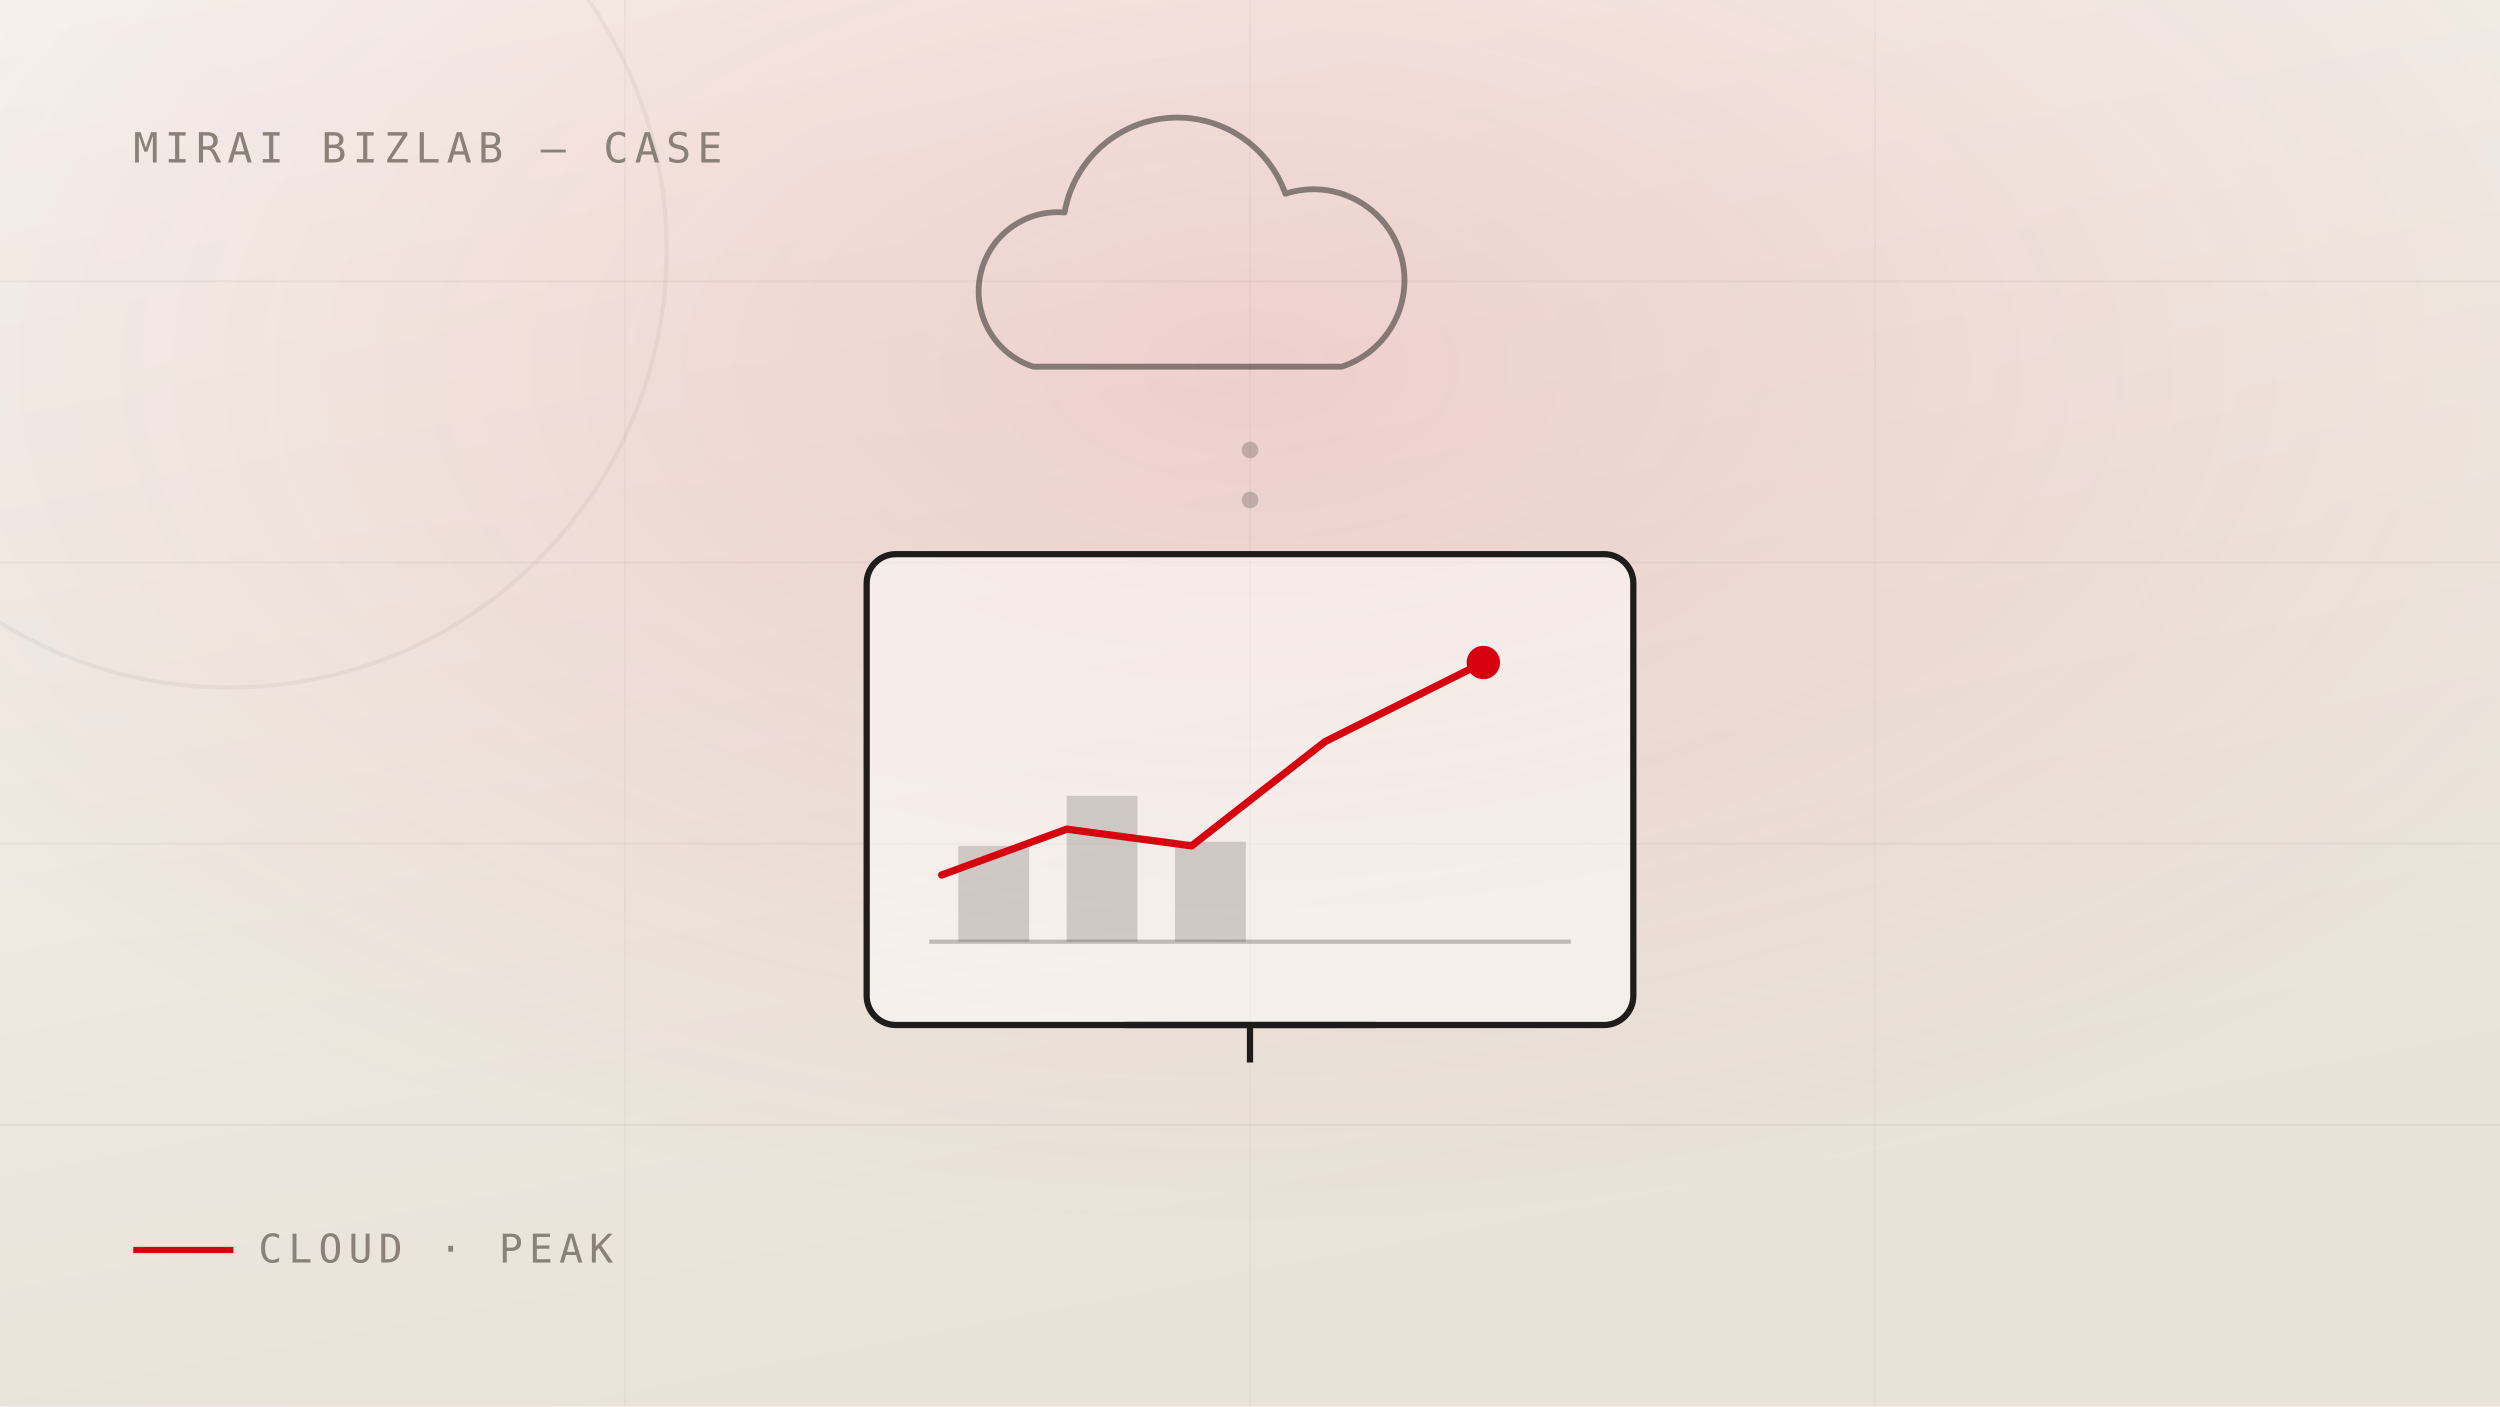
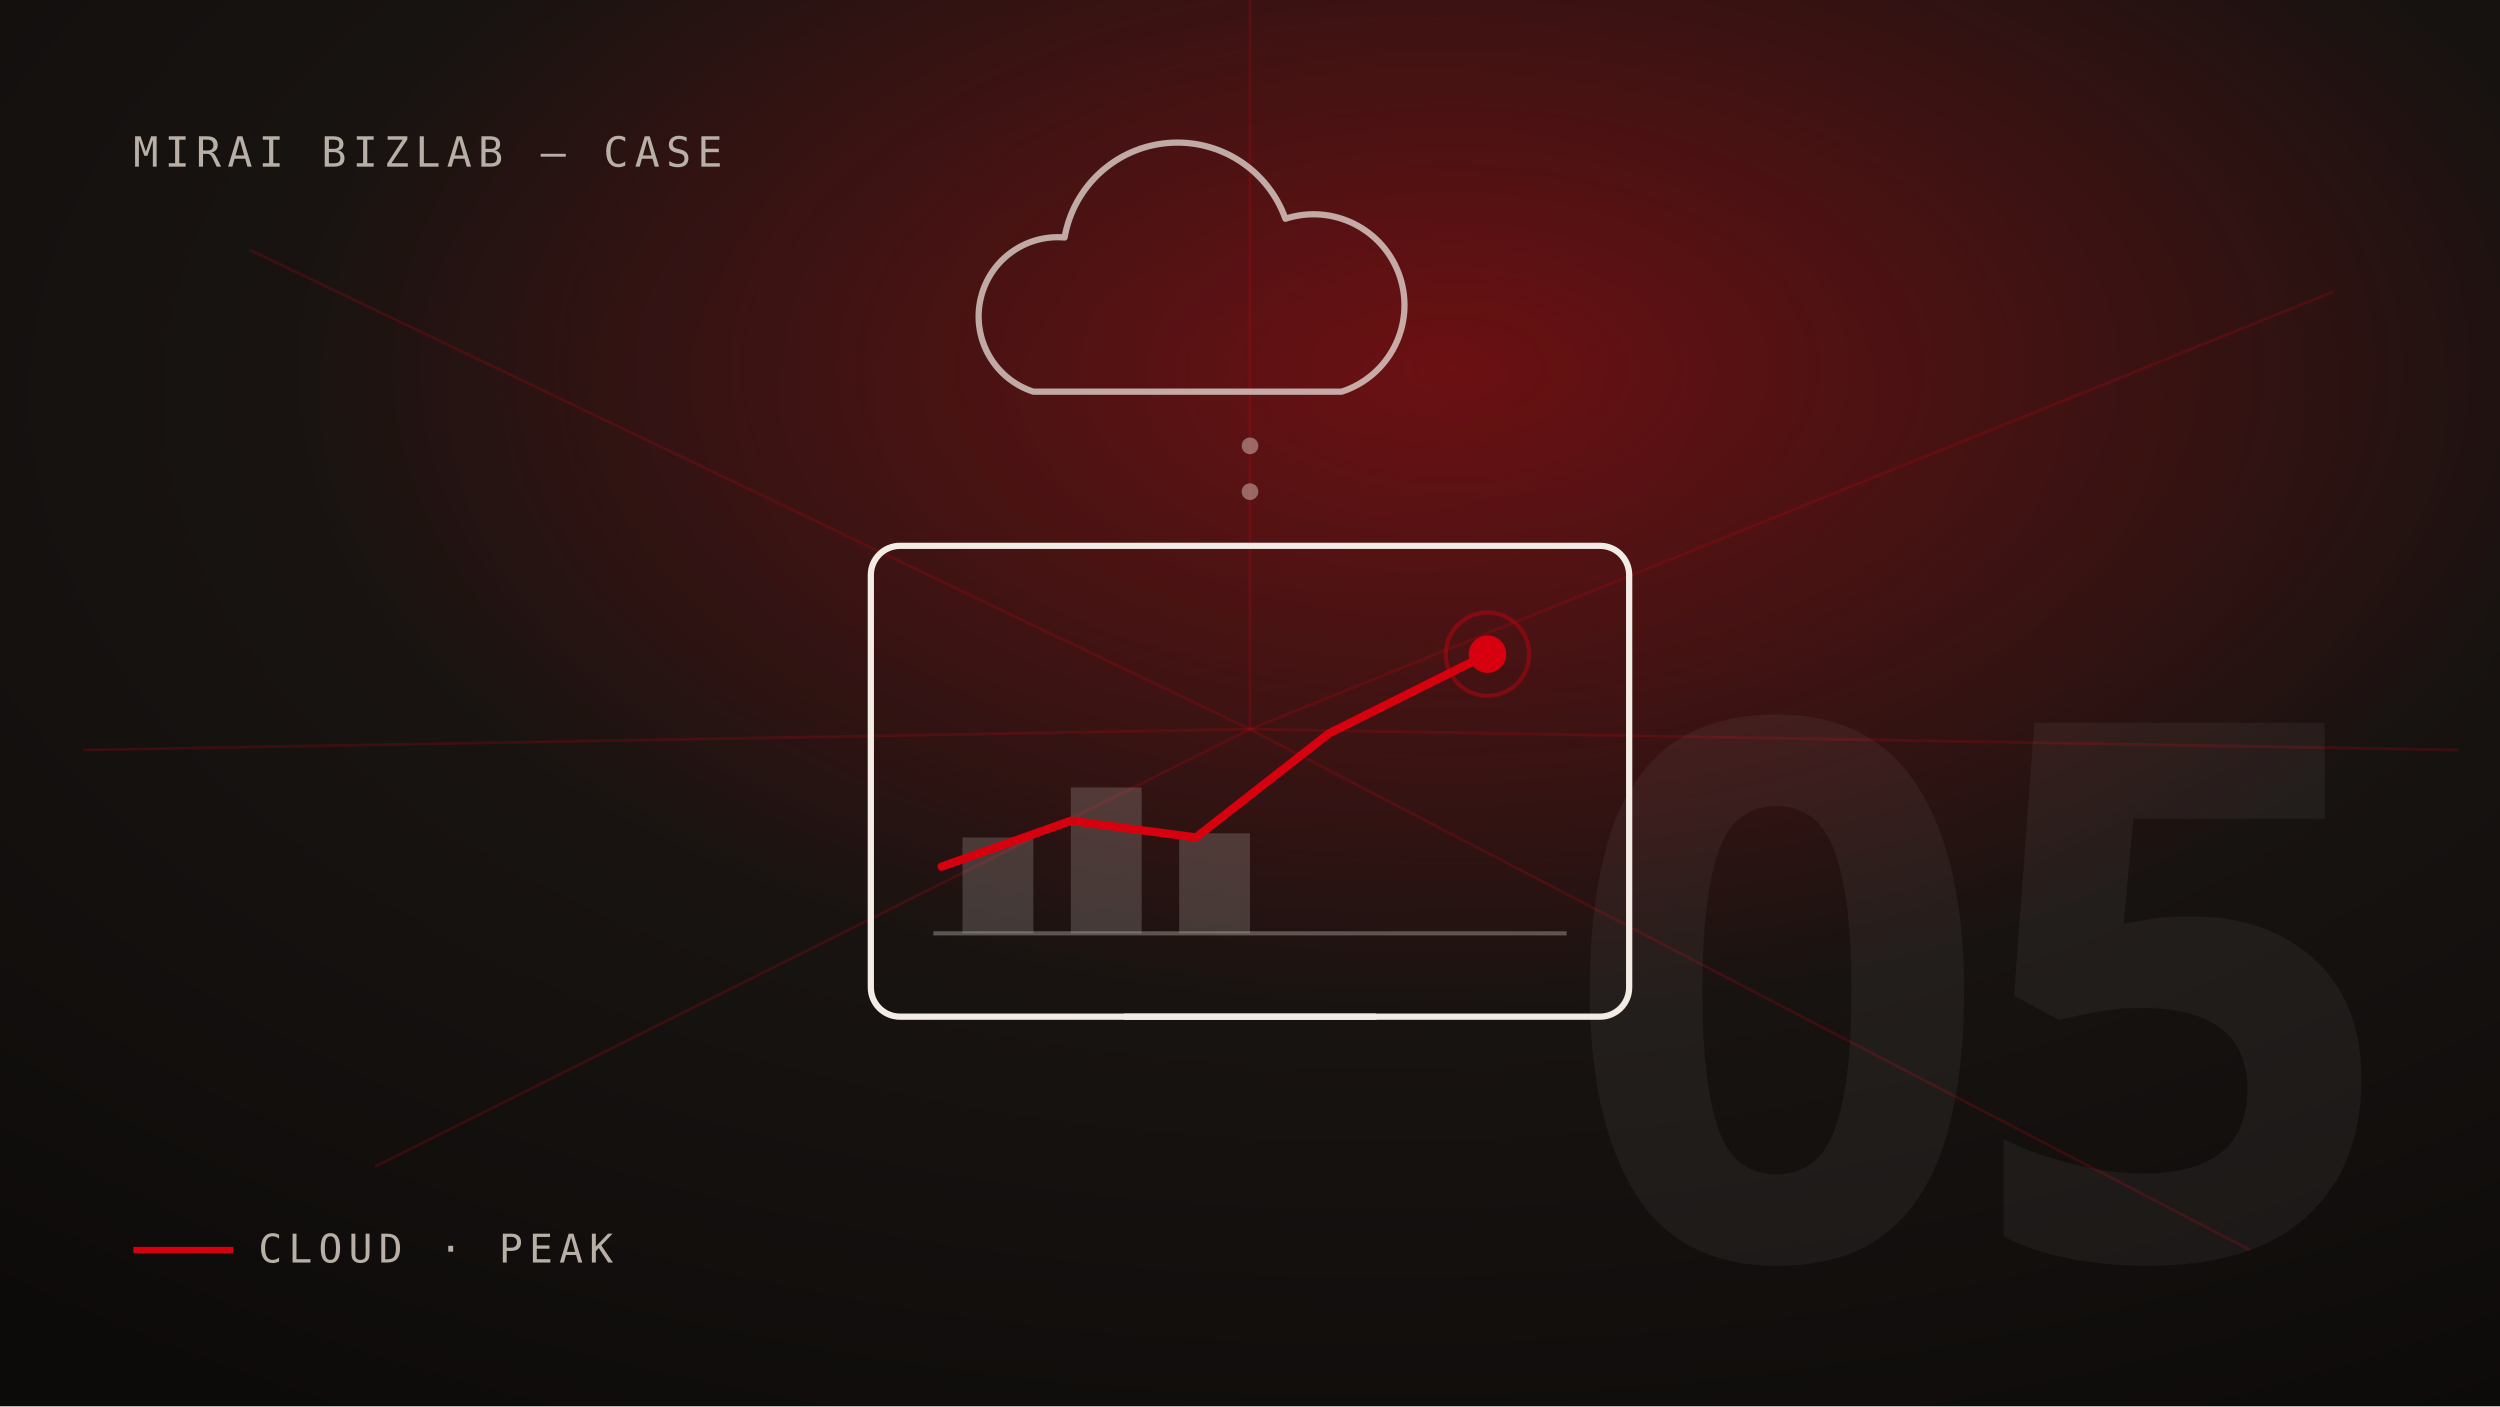
- <svg xmlns="http://www.w3.org/2000/svg" viewBox="0 0 1200 675" width="1200" height="675" role="img" aria-label="A cloud syncing into a dashboard with a rising trend">
+ <svg xmlns="http://www.w3.org/2000/svg" viewBox="0 0 1200 675" width="1200" height="675" role="img" aria-label="Cloud dashboard rising trend, dramatic dark composition">
  <defs>
-     <linearGradient id="pcP" x1="0" y1="0" x2="0.35" y2="1">
-       <stop offset="0" stop-color="#f6f3ee" />
-       <stop offset="1" stop-color="#e8e2d8" />
-     </linearGradient>
-     <radialGradient id="pcG" cx="50%" cy="26%" r="62%">
-       <stop offset="0" stop-color="#d7000f" stop-opacity="0.12" />
+     <radialGradient id="r5bg" cx="55%" cy="28%" r="85%">
+       <stop offset="0" stop-color="#241b16" />
+       <stop offset="0.6" stop-color="#161210" />
+       <stop offset="1" stop-color="#0d0b0a" />
+     </radialGradient>
+     <radialGradient id="r5gl" cx="58%" cy="26%" r="46%">
+       <stop offset="0" stop-color="#d7000f" stop-opacity="0.4" />
      <stop offset="1" stop-color="#d7000f" stop-opacity="0" />
    </radialGradient>
  </defs>
-   <rect width="1200" height="675" fill="url(#pcP)" />
-   <rect width="1200" height="675" fill="url(#pcG)" />
-   <g stroke="#1f1d1b" stroke-opacity="0.045" stroke-width="1">
-     <line x1="0" y1="135" x2="1200" y2="135" />
-     <line x1="0" y1="270" x2="1200" y2="270" />
-     <line x1="0" y1="405" x2="1200" y2="405" />
-     <line x1="0" y1="540" x2="1200" y2="540" />
+   <rect width="1200" height="675" fill="url(#r5bg)" />
+   <g stroke="#d7000f" stroke-opacity="0.20" stroke-width="1.3">
+     <line x1="600" y1="350" x2="120" y2="120" />
+     <line x1="600" y1="350" x2="180" y2="560" />
+     <line x1="600" y1="350" x2="1120" y2="140" />
+     <line x1="600" y1="350" x2="1080" y2="600" />
+     <line x1="600" y1="350" x2="600" y2="-40" />
+     <line x1="600" y1="350" x2="40" y2="360" />
+     <line x1="600" y1="350" x2="1180" y2="360" />
  </g>
-   <g stroke="#1f1d1b" stroke-opacity="0.03" stroke-width="1">
-     <line x1="300" y1="0" x2="300" y2="675" />
-     <line x1="600" y1="0" x2="600" y2="675" />
-     <line x1="900" y1="0" x2="900" y2="675" />
-   </g>
-   <circle cx="110" cy="120" r="210" fill="none" stroke="#1f1d1b" stroke-opacity="0.05" stroke-width="2" />
-   <g transform="translate(600 138)" fill="none" stroke="#1f1d1b" stroke-width="2.8" stroke-linecap="round" stroke-linejoin="round" stroke-opacity="0.5">
+   <rect width="1200" height="675" fill="url(#r5gl)" />
+   <text x="1150" y="604" text-anchor="end" font-family="ui-sans-serif,system-ui,sans-serif" font-weight="800" font-size="360" fill="#ffffff" fill-opacity="0.05" letter-spacing="-12">05</text>
+   <g transform="translate(600 150)" fill="none" stroke="#f2ece4" stroke-width="3" stroke-linecap="round" stroke-linejoin="round" stroke-opacity="0.7">
    <path d="M-104 38 a38 38 0 0 1 15 -74 a55 55 0 0 1 106 -9 a42 42 0 0 1 27 83 Z" />
  </g>
-   <g fill="#1f1d1b" fill-opacity="0.22">
-     <circle cx="600" cy="216" r="4" />
-     <circle cx="600" cy="240" r="4" />
+   <g fill="#f2ece4" fill-opacity="0.4">
+     <circle cx="600" cy="214" r="4" />
+     <circle cx="600" cy="236" r="4" />
  </g>
-   <rect x="416" y="266" width="368" height="226" rx="14" fill="#ffffff" fill-opacity="0.5" stroke="#1f1d1b" stroke-width="3" />
-   <line x1="540" y1="492" x2="660" y2="492" stroke="#1f1d1b" stroke-width="3" stroke-linecap="round" />
-   <line x1="600" y1="492" x2="600" y2="510" stroke="#1f1d1b" stroke-width="3" />
-   <line x1="446" y1="452" x2="754" y2="452" stroke="#1f1d1b" stroke-opacity="0.25" stroke-width="2" />
-   <g fill="#1f1d1b" fill-opacity="0.18">
-     <rect x="460" y="406" width="34" height="46" />
-     <rect x="512" y="382" width="34" height="70" />
-     <rect x="564" y="404" width="34" height="48" />
+   <rect x="418" y="262" width="364" height="226" rx="14" fill="none" stroke="#f2ece4" stroke-width="3" />
+   <line x1="540" y1="488" x2="660" y2="488" stroke="#f2ece4" stroke-width="3" stroke-linecap="round" />
+   <line x1="448" y1="448" x2="752" y2="448" stroke="#f2ece4" stroke-opacity="0.3" stroke-width="2" />
+   <g fill="#f2ece4" fill-opacity="0.18">
+     <rect x="462" y="402" width="34" height="46" />
+     <rect x="514" y="378" width="34" height="70" />
+     <rect x="566" y="400" width="34" height="48" />
  </g>
-   <polyline points="452,420 512,398 572,406 636,356 712,318" fill="none" stroke="#d7000f" stroke-width="3.5" stroke-linecap="round" stroke-linejoin="round" />
-   <circle cx="712" cy="318" r="8" fill="#d7000f" />
-   <text x="64" y="78" font-family="ui-monospace, 'SFMono-Regular', Menlo, monospace" fill="#8a8178" font-size="20" letter-spacing="3">MIRAI BIZLAB — CASE</text>
+   <polyline points="452,416 514,394 574,402 638,352 714,314" fill="none" stroke="#d7000f" stroke-width="4" stroke-linecap="round" stroke-linejoin="round" />
+   <circle cx="714" cy="314" r="9" fill="#d7000f" />
+   <circle cx="714" cy="314" r="20" fill="none" stroke="#d7000f" stroke-opacity="0.4" stroke-width="2" />
+   <text x="64" y="80" font-family="ui-monospace, 'SFMono-Regular', Menlo, monospace" fill="#b8b0a6" font-size="20" letter-spacing="3">MIRAI BIZLAB — CASE</text>
  <line x1="64" y1="600" x2="112" y2="600" stroke="#d7000f" stroke-width="3" />
-   <text x="124" y="606" font-family="ui-monospace, 'SFMono-Regular', Menlo, monospace" fill="#8a8178" font-size="19" letter-spacing="3">CLOUD · PEAK</text>
+   <text x="124" y="606" font-family="ui-monospace, 'SFMono-Regular', Menlo, monospace" fill="#b8b0a6" font-size="19" letter-spacing="3">CLOUD · PEAK</text>
</svg>
